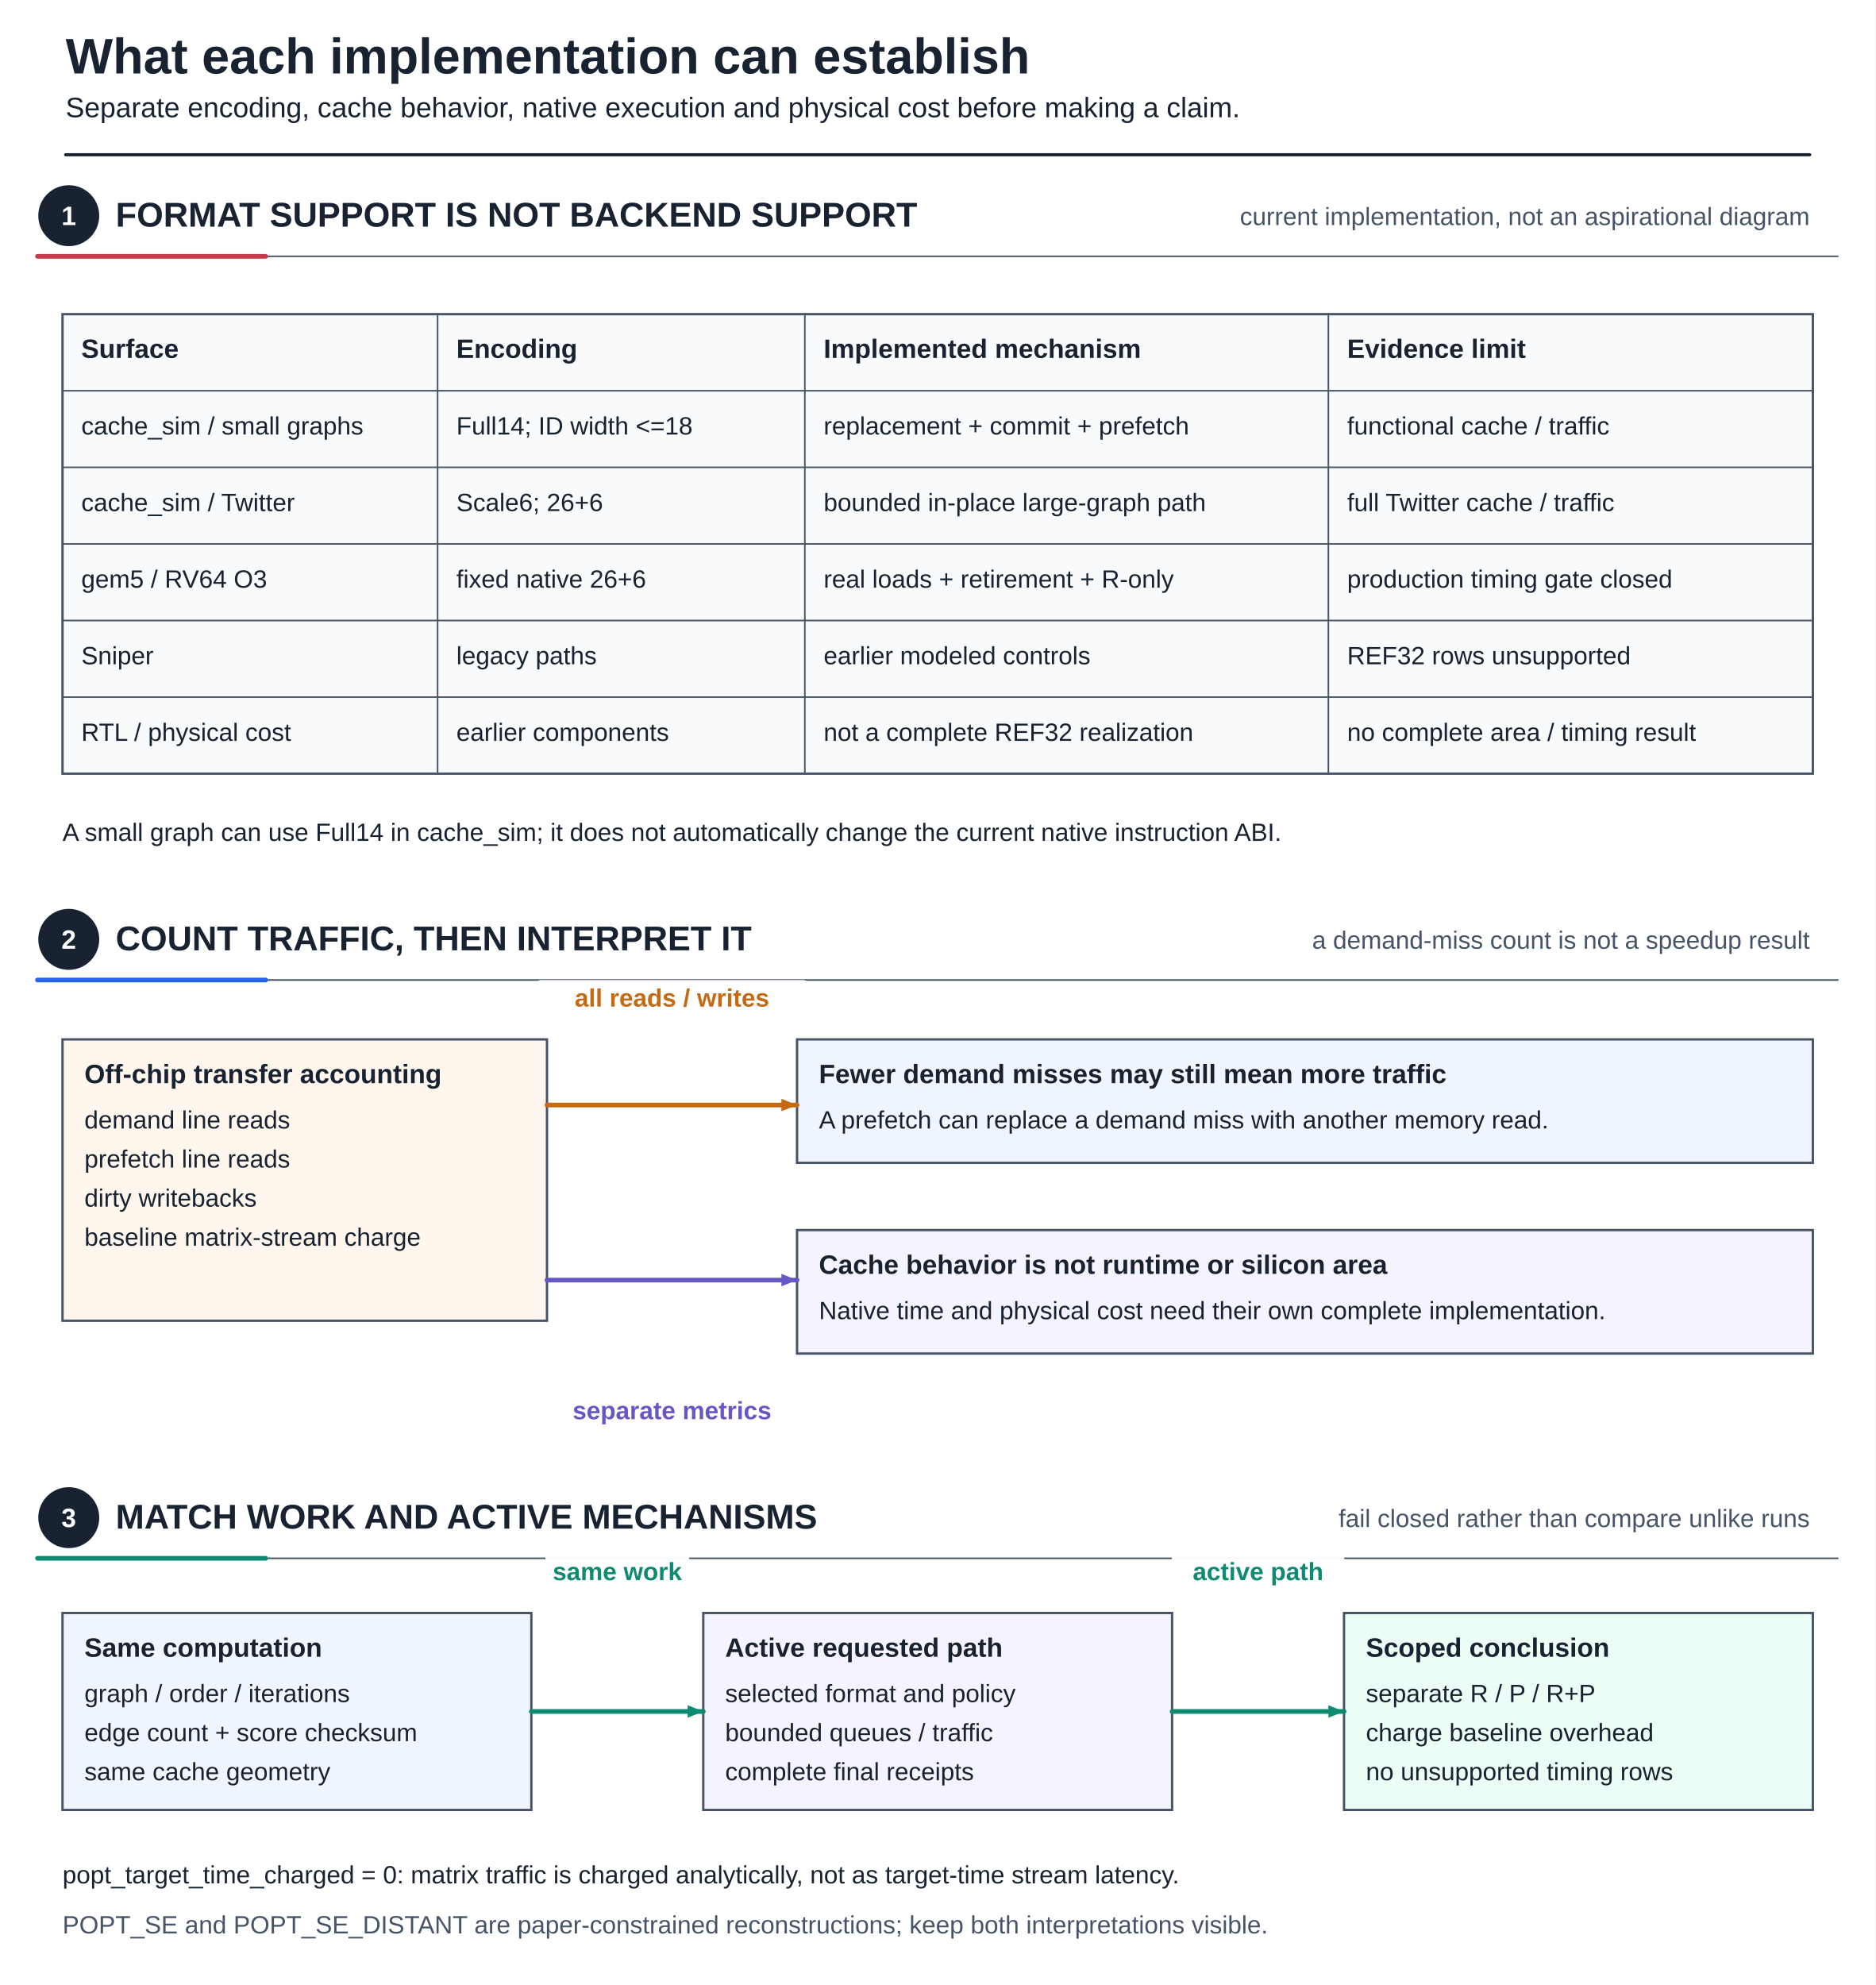
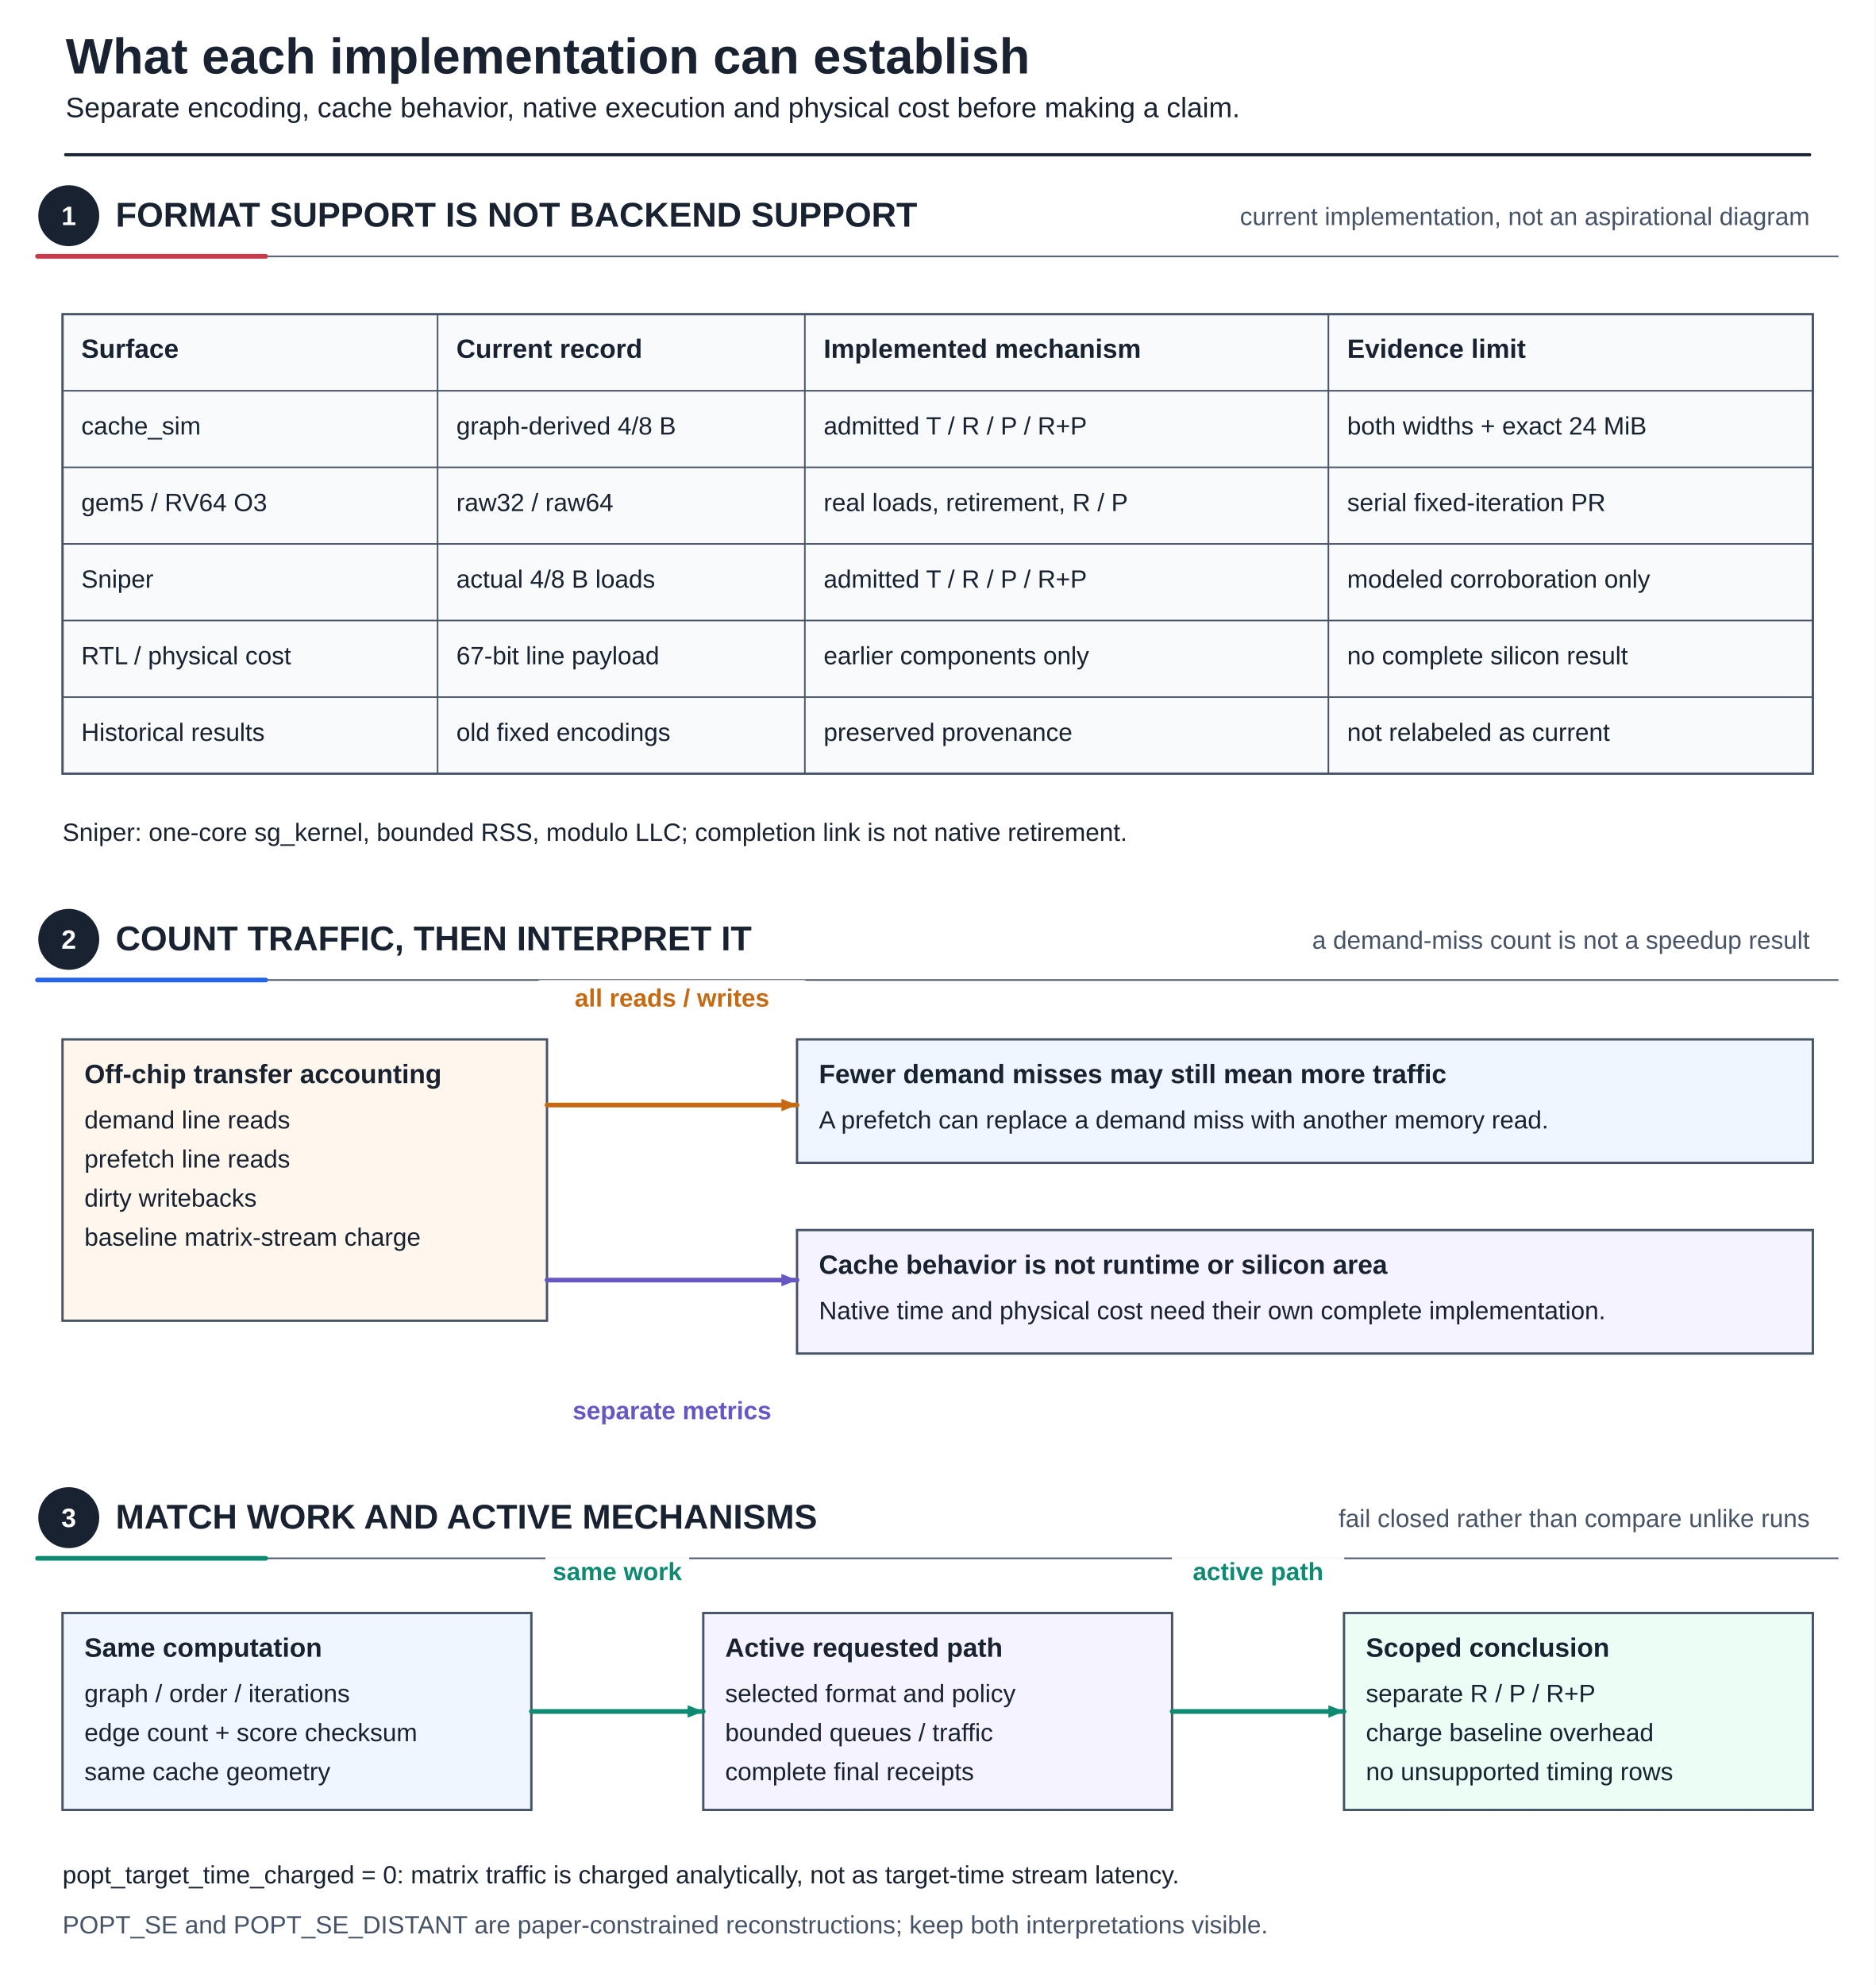
<svg xmlns="http://www.w3.org/2000/svg" width="1200" height="1270" viewBox="0 0 1200 1270" role="img" aria-labelledby="title desc" fill="#182230" data-figure-schema="ecg-public/v1">
  <defs>
    <marker id="arrow-blue" viewBox="0 0 10 8" markerWidth="11" markerHeight="8" refX="10" refY="4" orient="auto" markerUnits="userSpaceOnUse">
      <path d="M0 0 L10 4 L0 8 Z" fill="#2563EB" />
    </marker>
    <marker id="arrow-green" viewBox="0 0 10 8" markerWidth="11" markerHeight="8" refX="10" refY="4" orient="auto" markerUnits="userSpaceOnUse">
      <path d="M0 0 L10 4 L0 8 Z" fill="#0F8A72" />
    </marker>
    <marker id="arrow-amber" viewBox="0 0 10 8" markerWidth="11" markerHeight="8" refX="10" refY="4" orient="auto" markerUnits="userSpaceOnUse">
      <path d="M0 0 L10 4 L0 8 Z" fill="#C56A13" />
    </marker>
    <marker id="arrow-red" viewBox="0 0 10 8" markerWidth="11" markerHeight="8" refX="10" refY="4" orient="auto" markerUnits="userSpaceOnUse">
      <path d="M0 0 L10 4 L0 8 Z" fill="#C63C4A" />
    </marker>
    <marker id="arrow-purple" viewBox="0 0 10 8" markerWidth="11" markerHeight="8" refX="10" refY="4" orient="auto" markerUnits="userSpaceOnUse">
      <path d="M0 0 L10 4 L0 8 Z" fill="#6558C5" />
    </marker>
    <marker id="arrow-gray" viewBox="0 0 10 8" markerWidth="11" markerHeight="8" refX="10" refY="4" orient="auto" markerUnits="userSpaceOnUse">
      <path d="M0 0 L10 4 L0 8 Z" fill="#98A2B3" />
    </marker>
    <marker id="arrow-ink" viewBox="0 0 10 8" markerWidth="11" markerHeight="8" refX="10" refY="4" orient="auto" markerUnits="userSpaceOnUse">
      <path d="M0 0 L10 4 L0 8 Z" fill="#182230" />
    </marker>
    <style>
      :root { color-scheme: light dark; }
      @media (prefers-color-scheme: dark) {
        [fill="#FFFFFF"]{fill:#111827}[stroke="#FFFFFF"]{stroke:#111827}
        [fill="#F8FAFC"]{fill:#172033}[stroke="#F8FAFC"]{stroke:#172033}
        [fill="#EFF6FF"]{fill:#172554}[stroke="#EFF6FF"]{stroke:#172554}
        [fill="#ECFDF5"]{fill:#073B34}[stroke="#ECFDF5"]{stroke:#073B34}
        [fill="#FFF7ED"]{fill:#422A12}[stroke="#FFF7ED"]{stroke:#422A12}
        [fill="#FFF1F2"]{fill:#421B22}[stroke="#FFF1F2"]{stroke:#421B22}
        [fill="#F5F3FF"]{fill:#292349}[stroke="#F5F3FF"]{stroke:#292349}
        [fill="#182230"]{fill:#F8FAFC}[stroke="#182230"]{stroke:#F8FAFC}
        [fill="#475467"]{fill:#94A3B8}[stroke="#475467"]{stroke:#94A3B8}
        [fill="#98A2B3"]{fill:#A8B0BF}[stroke="#98A2B3"]{stroke:#A8B0BF}
        [fill="#2563EB"]{fill:#7FB0FF}[stroke="#2563EB"]{stroke:#7FB0FF}
        [fill="#0F8A72"]{fill:#5ED0B0}[stroke="#0F8A72"]{stroke:#5ED0B0}
        [fill="#C56A13"]{fill:#F0B36A}[stroke="#C56A13"]{stroke:#F0B36A}
        [fill="#6558C5"]{fill:#ADA4FF}[stroke="#6558C5"]{stroke:#ADA4FF}
        [fill="#C63C4A"]{fill:#F48B98}[stroke="#C63C4A"]{stroke:#F48B98}
      }
      .sans{font-family:"Liberation Sans","DejaVu Sans",Arial,sans-serif}
      .mono{font-family:"DejaVu Sans Mono","Liberation Mono",Consolas,monospace}
      .title{font-size:32px;font-weight:700}
      .subtitle{font-size:18px}
      .heading{font-size:22px;font-weight:700}
      .label{font-size:17px;font-weight:700}
      .body{font-size:16px}
</style>
  </defs>
  <rect x="0" y="0" width="1200" height="1270" fill="#FFFFFF" />
  <text x="42" y="47" text-anchor="start" class="sans title" fill="#182230" font-weight="700">What each implementation can establish</text>
  <text x="42" y="75" text-anchor="start" class="sans subtitle" fill="#182230">Separate encoding, cache behavior, native execution and physical cost before making a claim.</text>
  <line x1="42" y1="99" x2="1158" y2="99" stroke="#182230" stroke-width="2" stroke-linecap="round" vector-effect="non-scaling-stroke" />
  <circle cx="44" cy="138" r="19" fill="#182230" stroke="#182230" stroke-width="1" />
  <text x="44" y="144" text-anchor="middle" class="sans label" fill="#FFFFFF" font-weight="700">1</text>
  <text x="74" y="145" text-anchor="start" class="sans heading" fill="#182230" font-weight="700">FORMAT SUPPORT IS NOT BACKEND SUPPORT</text>
  <text x="1158" y="144" text-anchor="end" class="sans body" fill="#475467">current implementation, not an aspirational diagram</text>
  <line x1="24" y1="164" x2="1176" y2="164" stroke="#475467" stroke-width="1" stroke-linecap="round" vector-effect="non-scaling-stroke" />
  <line x1="24" y1="164" x2="170" y2="164" stroke="#C63C4A" stroke-width="3" stroke-linecap="round" vector-effect="non-scaling-stroke" />
  <rect x="40" y="201" width="1120" height="294" rx="0" fill="#F8FAFC" stroke="#475467" stroke-width="1.5" data-shape="rect" data-x="40" data-y="201" data-width="1120" data-height="294" />
  <line x1="40" y1="250.0" x2="1160" y2="250.0" stroke="#475467" stroke-width="1" stroke-linecap="round" vector-effect="non-scaling-stroke" />
  <line x1="40" y1="299.0" x2="1160" y2="299.0" stroke="#475467" stroke-width="1" stroke-linecap="round" vector-effect="non-scaling-stroke" />
  <line x1="40" y1="348.0" x2="1160" y2="348.0" stroke="#475467" stroke-width="1" stroke-linecap="round" vector-effect="non-scaling-stroke" />
  <line x1="40" y1="397.0" x2="1160" y2="397.0" stroke="#475467" stroke-width="1" stroke-linecap="round" vector-effect="non-scaling-stroke" />
  <line x1="40" y1="446.0" x2="1160" y2="446.0" stroke="#475467" stroke-width="1" stroke-linecap="round" vector-effect="non-scaling-stroke" />
  <text x="52" y="229" text-anchor="start" class="sans label" fill="#182230" font-weight="700">Surface</text>
-   <text x="52" y="278" text-anchor="start" class="sans body" fill="#182230">cache_sim / small graphs</text>
-   <text x="52" y="327" text-anchor="start" class="sans body" fill="#182230">cache_sim / Twitter</text>
-   <text x="52" y="376" text-anchor="start" class="sans body" fill="#182230">gem5 / RV64 O3</text>
-   <text x="52" y="425" text-anchor="start" class="sans body" fill="#182230">Sniper</text>
-   <text x="52" y="474" text-anchor="start" class="sans body" fill="#182230">RTL / physical cost</text>
+   <text x="52" y="278" text-anchor="start" class="sans body" fill="#182230">cache_sim</text>
+   <text x="52" y="327" text-anchor="start" class="sans body" fill="#182230">gem5 / RV64 O3</text>
+   <text x="52" y="376" text-anchor="start" class="sans body" fill="#182230">Sniper</text>
+   <text x="52" y="425" text-anchor="start" class="sans body" fill="#182230">RTL / physical cost</text>
+   <text x="52" y="474" text-anchor="start" class="sans body" fill="#182230">Historical results</text>
  <line x1="280" y1="201" x2="280" y2="495" stroke="#475467" stroke-width="1" stroke-linecap="round" vector-effect="non-scaling-stroke" />
-   <text x="292" y="229" text-anchor="start" class="sans label" fill="#182230" font-weight="700">Encoding</text>
-   <text x="292" y="278" text-anchor="start" class="sans body" fill="#182230">Full14; ID width &lt;=18</text>
-   <text x="292" y="327" text-anchor="start" class="sans body" fill="#182230">Scale6; 26+6</text>
-   <text x="292" y="376" text-anchor="start" class="sans body" fill="#182230">fixed native 26+6</text>
-   <text x="292" y="425" text-anchor="start" class="sans body" fill="#182230">legacy paths</text>
-   <text x="292" y="474" text-anchor="start" class="sans body" fill="#182230">earlier components</text>
+   <text x="292" y="229" text-anchor="start" class="sans label" fill="#182230" font-weight="700">Current record</text>
+   <text x="292" y="278" text-anchor="start" class="sans body" fill="#182230">graph-derived 4/8 B</text>
+   <text x="292" y="327" text-anchor="start" class="sans body" fill="#182230">raw32 / raw64</text>
+   <text x="292" y="376" text-anchor="start" class="sans body" fill="#182230">actual 4/8 B loads</text>
+   <text x="292" y="425" text-anchor="start" class="sans body" fill="#182230">67-bit line payload</text>
+   <text x="292" y="474" text-anchor="start" class="sans body" fill="#182230">old fixed encodings</text>
  <line x1="515" y1="201" x2="515" y2="495" stroke="#475467" stroke-width="1" stroke-linecap="round" vector-effect="non-scaling-stroke" />
  <text x="527" y="229" text-anchor="start" class="sans label" fill="#182230" font-weight="700">Implemented mechanism</text>
-   <text x="527" y="278" text-anchor="start" class="sans body" fill="#182230">replacement + commit + prefetch</text>
-   <text x="527" y="327" text-anchor="start" class="sans body" fill="#182230">bounded in-place large-graph path</text>
-   <text x="527" y="376" text-anchor="start" class="sans body" fill="#182230">real loads + retirement + R-only</text>
-   <text x="527" y="425" text-anchor="start" class="sans body" fill="#182230">earlier modeled controls</text>
-   <text x="527" y="474" text-anchor="start" class="sans body" fill="#182230">not a complete REF32 realization</text>
+   <text x="527" y="278" text-anchor="start" class="sans body" fill="#182230">admitted T / R / P / R+P</text>
+   <text x="527" y="327" text-anchor="start" class="sans body" fill="#182230">real loads, retirement, R / P</text>
+   <text x="527" y="376" text-anchor="start" class="sans body" fill="#182230">admitted T / R / P / R+P</text>
+   <text x="527" y="425" text-anchor="start" class="sans body" fill="#182230">earlier components only</text>
+   <text x="527" y="474" text-anchor="start" class="sans body" fill="#182230">preserved provenance</text>
  <line x1="850" y1="201" x2="850" y2="495" stroke="#475467" stroke-width="1" stroke-linecap="round" vector-effect="non-scaling-stroke" />
  <text x="862" y="229" text-anchor="start" class="sans label" fill="#182230" font-weight="700">Evidence limit</text>
-   <text x="862" y="278" text-anchor="start" class="sans body" fill="#182230">functional cache / traffic</text>
-   <text x="862" y="327" text-anchor="start" class="sans body" fill="#182230">full Twitter cache / traffic</text>
-   <text x="862" y="376" text-anchor="start" class="sans body" fill="#182230">production timing gate closed</text>
-   <text x="862" y="425" text-anchor="start" class="sans body" fill="#182230">REF32 rows unsupported</text>
-   <text x="862" y="474" text-anchor="start" class="sans body" fill="#182230">no complete area / timing result</text>
-   <text x="40" y="538" text-anchor="start" class="sans body" fill="#182230">A small graph can use Full14 in cache_sim; it does not automatically change the current native instruction ABI.</text>
+   <text x="862" y="278" text-anchor="start" class="sans body" fill="#182230">both widths + exact 24 MiB</text>
+   <text x="862" y="327" text-anchor="start" class="sans body" fill="#182230">serial fixed-iteration PR</text>
+   <text x="862" y="376" text-anchor="start" class="sans body" fill="#182230">modeled corroboration only</text>
+   <text x="862" y="425" text-anchor="start" class="sans body" fill="#182230">no complete silicon result</text>
+   <text x="862" y="474" text-anchor="start" class="sans body" fill="#182230">not relabeled as current</text>
+   <text x="40" y="538" text-anchor="start" class="sans body" fill="#182230">Sniper: one-core sg_kernel, bounded RSS, modulo LLC; completion link is not native retirement.</text>
  <circle cx="44" cy="601" r="19" fill="#182230" stroke="#182230" stroke-width="1" />
  <text x="44" y="607" text-anchor="middle" class="sans label" fill="#FFFFFF" font-weight="700">2</text>
  <text x="74" y="608" text-anchor="start" class="sans heading" fill="#182230" font-weight="700">COUNT TRAFFIC, THEN INTERPRET IT</text>
  <text x="1158" y="607" text-anchor="end" class="sans body" fill="#475467">a demand-miss count is not a speedup result</text>
  <line x1="24" y1="627" x2="1176" y2="627" stroke="#475467" stroke-width="1" stroke-linecap="round" vector-effect="non-scaling-stroke" />
  <line x1="24" y1="627" x2="170" y2="627" stroke="#2563EB" stroke-width="3" stroke-linecap="round" vector-effect="non-scaling-stroke" />
  <rect x="40" y="665" width="310" height="180" rx="0" fill="#FFF7ED" stroke="#475467" stroke-width="1.5" data-shape="rect" data-x="40" data-y="665" data-width="310" data-height="180" />
  <text x="54" y="693" text-anchor="start" class="sans label" fill="#182230" font-weight="700">Off-chip transfer accounting</text>
  <text x="54" y="722" text-anchor="start" class="sans body" fill="#182230">demand line reads</text>
  <text x="54" y="747" text-anchor="start" class="sans body" fill="#182230">prefetch line reads</text>
  <text x="54" y="772" text-anchor="start" class="sans body" fill="#182230">dirty writebacks</text>
  <text x="54" y="797" text-anchor="start" class="sans body" fill="#182230">baseline matrix-stream charge</text>
  <rect x="510" y="665" width="650" height="79" rx="0" fill="#EFF6FF" stroke="#475467" stroke-width="1.5" data-shape="rect" data-x="510" data-y="665" data-width="650" data-height="79" />
  <text x="524" y="693" text-anchor="start" class="sans label" fill="#182230" font-weight="700">Fewer demand misses may still mean more traffic</text>
  <text x="524" y="722" text-anchor="start" class="sans body" fill="#182230">A prefetch can replace a demand miss with another memory read.</text>
  <rect x="510" y="787" width="650" height="79" rx="0" fill="#F5F3FF" stroke="#475467" stroke-width="1.5" data-shape="rect" data-x="510" data-y="787" data-width="650" data-height="79" />
  <text x="524" y="815" text-anchor="start" class="sans label" fill="#182230" font-weight="700">Cache behavior is not runtime or silicon area</text>
  <text x="524" y="844" text-anchor="start" class="sans body" fill="#182230">Native time and physical cost need their own complete implementation.</text>
  <path d="M350 707 L510 707" fill="none" stroke="#C56A13" stroke-width="3" stroke-linecap="round" stroke-linejoin="round" vector-effect="non-scaling-stroke" marker-end="url(#arrow-amber)" data-flow-kind="control" data-flow-underlay="false" data-flow-label="all reads / writes" />
  <rect x="342.92" y="627.00" width="174.16" height="22" rx="3" fill="#FFFFFF" fill-opacity="0.96" data-label-background="true" />
  <text x="430" y="644" text-anchor="middle" class="sans body" fill="#C56A13" font-weight="700">all reads / writes</text>
  <path d="M350 819 L510 819" fill="none" stroke="#6558C5" stroke-width="3" stroke-linecap="round" stroke-linejoin="round" vector-effect="non-scaling-stroke" marker-end="url(#arrow-purple)" data-flow-kind="control" data-flow-underlay="false" data-flow-label="separate metrics" />
  <rect x="352.04" y="891.00" width="155.92" height="22" rx="3" fill="#FFFFFF" fill-opacity="0.96" data-label-background="true" />
  <text x="430" y="908" text-anchor="middle" class="sans body" fill="#6558C5" font-weight="700">separate metrics</text>
  <circle cx="44" cy="971" r="19" fill="#182230" stroke="#182230" stroke-width="1" />
  <text x="44" y="977" text-anchor="middle" class="sans label" fill="#FFFFFF" font-weight="700">3</text>
  <text x="74" y="978" text-anchor="start" class="sans heading" fill="#182230" font-weight="700">MATCH WORK AND ACTIVE MECHANISMS</text>
  <text x="1158" y="977" text-anchor="end" class="sans body" fill="#475467">fail closed rather than compare unlike runs</text>
  <line x1="24" y1="997" x2="1176" y2="997" stroke="#475467" stroke-width="1" stroke-linecap="round" vector-effect="non-scaling-stroke" />
  <line x1="24" y1="997" x2="170" y2="997" stroke="#0F8A72" stroke-width="3" stroke-linecap="round" vector-effect="non-scaling-stroke" />
  <rect x="40" y="1032" width="300" height="126" rx="0" fill="#EFF6FF" stroke="#475467" stroke-width="1.5" data-shape="rect" data-x="40" data-y="1032" data-width="300" data-height="126" />
  <text x="54" y="1060" text-anchor="start" class="sans label" fill="#182230" font-weight="700">Same computation</text>
  <text x="54" y="1089" text-anchor="start" class="sans body" fill="#182230">graph / order / iterations</text>
  <text x="54" y="1114" text-anchor="start" class="sans body" fill="#182230">edge count + score checksum</text>
  <text x="54" y="1139" text-anchor="start" class="sans body" fill="#182230">same cache geometry</text>
  <rect x="450" y="1032" width="300" height="126" rx="0" fill="#F5F3FF" stroke="#475467" stroke-width="1.5" data-shape="rect" data-x="450" data-y="1032" data-width="300" data-height="126" />
  <text x="464" y="1060" text-anchor="start" class="sans label" fill="#182230" font-weight="700">Active requested path</text>
  <text x="464" y="1089" text-anchor="start" class="sans body" fill="#182230">selected format and policy</text>
  <text x="464" y="1114" text-anchor="start" class="sans body" fill="#182230">bounded queues / traffic</text>
  <text x="464" y="1139" text-anchor="start" class="sans body" fill="#182230">complete final receipts</text>
  <rect x="860" y="1032" width="300" height="126" rx="0" fill="#ECFDF5" stroke="#475467" stroke-width="1.5" data-shape="rect" data-x="860" data-y="1032" data-width="300" data-height="126" />
  <text x="874" y="1060" text-anchor="start" class="sans label" fill="#182230" font-weight="700">Scoped conclusion</text>
  <text x="874" y="1089" text-anchor="start" class="sans body" fill="#182230">separate R / P / R+P</text>
  <text x="874" y="1114" text-anchor="start" class="sans body" fill="#182230">charge baseline overhead</text>
  <text x="874" y="1139" text-anchor="start" class="sans body" fill="#182230">no unsupported timing rows</text>
  <path d="M340 1095 L450 1095" fill="none" stroke="#0F8A72" stroke-width="3" stroke-linecap="round" stroke-linejoin="round" vector-effect="non-scaling-stroke" marker-end="url(#arrow-green)" data-flow-kind="control" data-flow-underlay="false" data-flow-label="same work" />
  <rect x="348.96" y="994.00" width="92.08" height="22" rx="3" fill="#FFFFFF" fill-opacity="0.96" data-label-background="true" />
  <text x="395" y="1011" text-anchor="middle" class="sans body" fill="#0F8A72" font-weight="700">same work</text>
  <path d="M750 1095 L860 1095" fill="none" stroke="#0F8A72" stroke-width="3" stroke-linecap="round" stroke-linejoin="round" vector-effect="non-scaling-stroke" marker-end="url(#arrow-green)" data-flow-kind="control" data-flow-underlay="false" data-flow-label="active path" />
  <rect x="749.84" y="994.00" width="110.32" height="22" rx="3" fill="#FFFFFF" fill-opacity="0.96" data-label-background="true" />
  <text x="805" y="1011" text-anchor="middle" class="sans body" fill="#0F8A72" font-weight="700">active path</text>
  <text x="40" y="1205" text-anchor="start" class="sans body" fill="#182230">popt_target_time_charged = 0: matrix traffic is charged analytically, not as target-time stream latency.</text>
  <text x="40" y="1237" text-anchor="start" class="sans body" fill="#475467">POPT_SE and POPT_SE_DISTANT are paper-constrained reconstructions; keep both interpretations visible.</text>
</svg>
